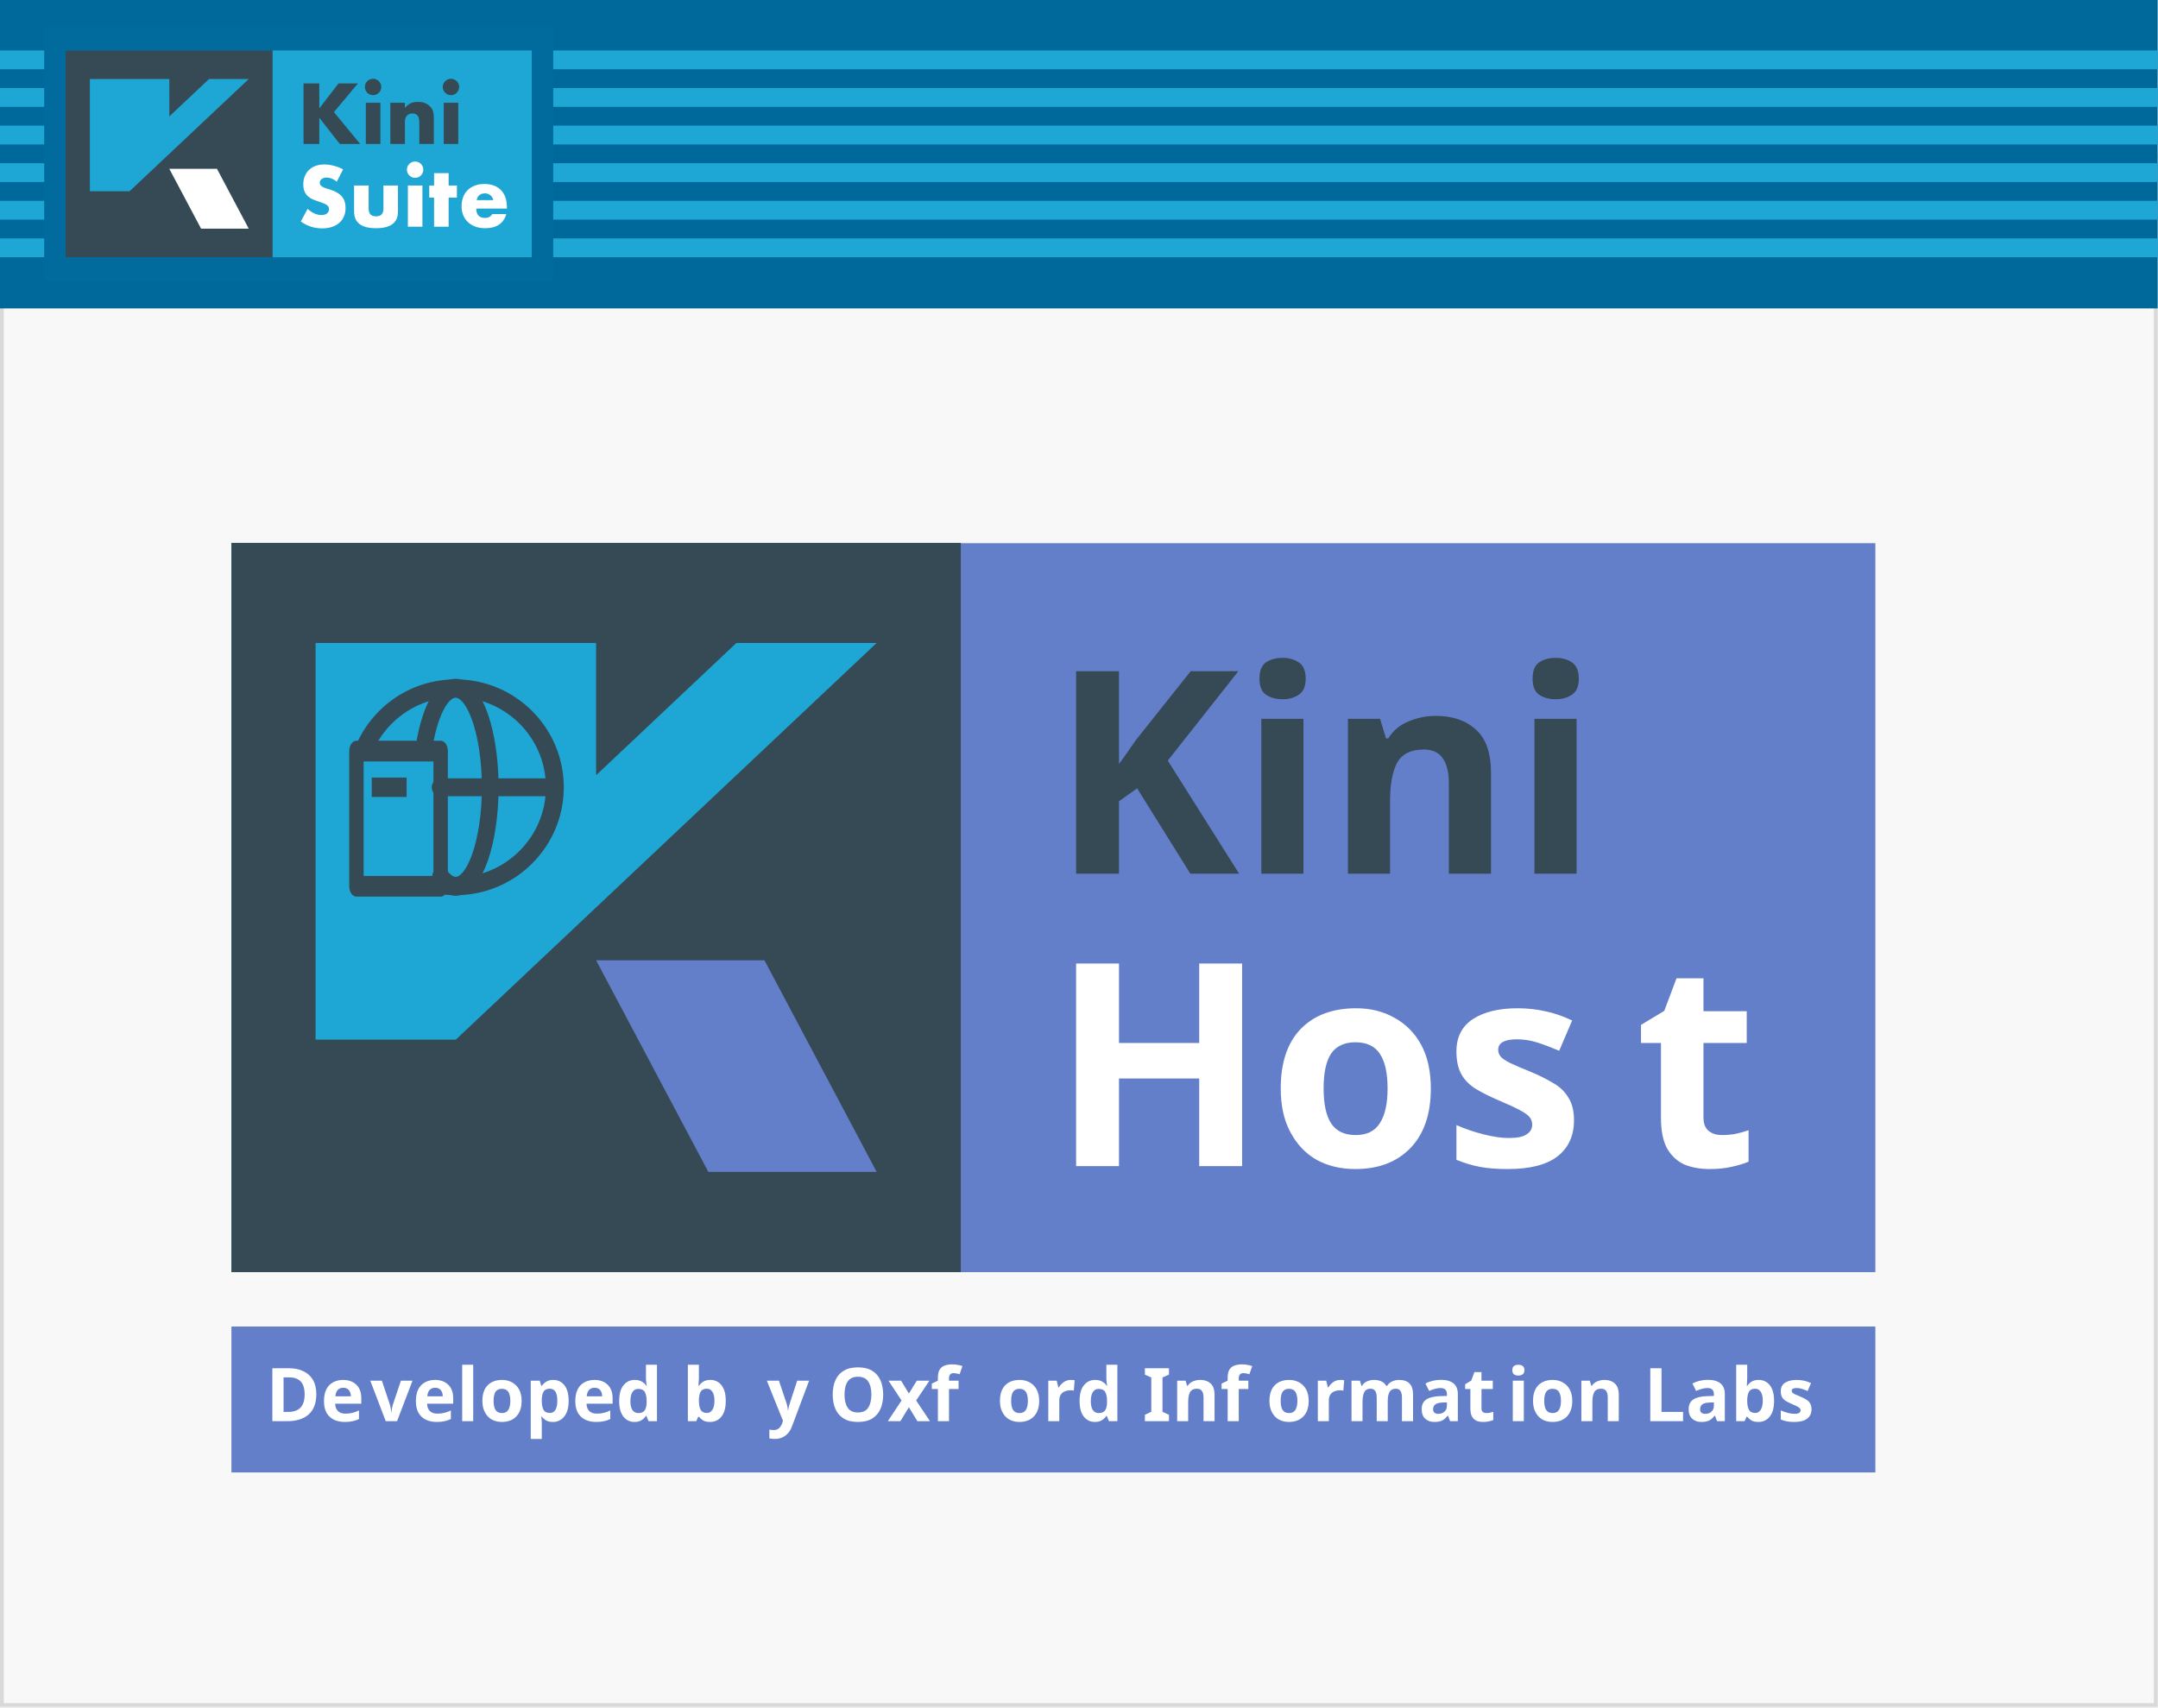
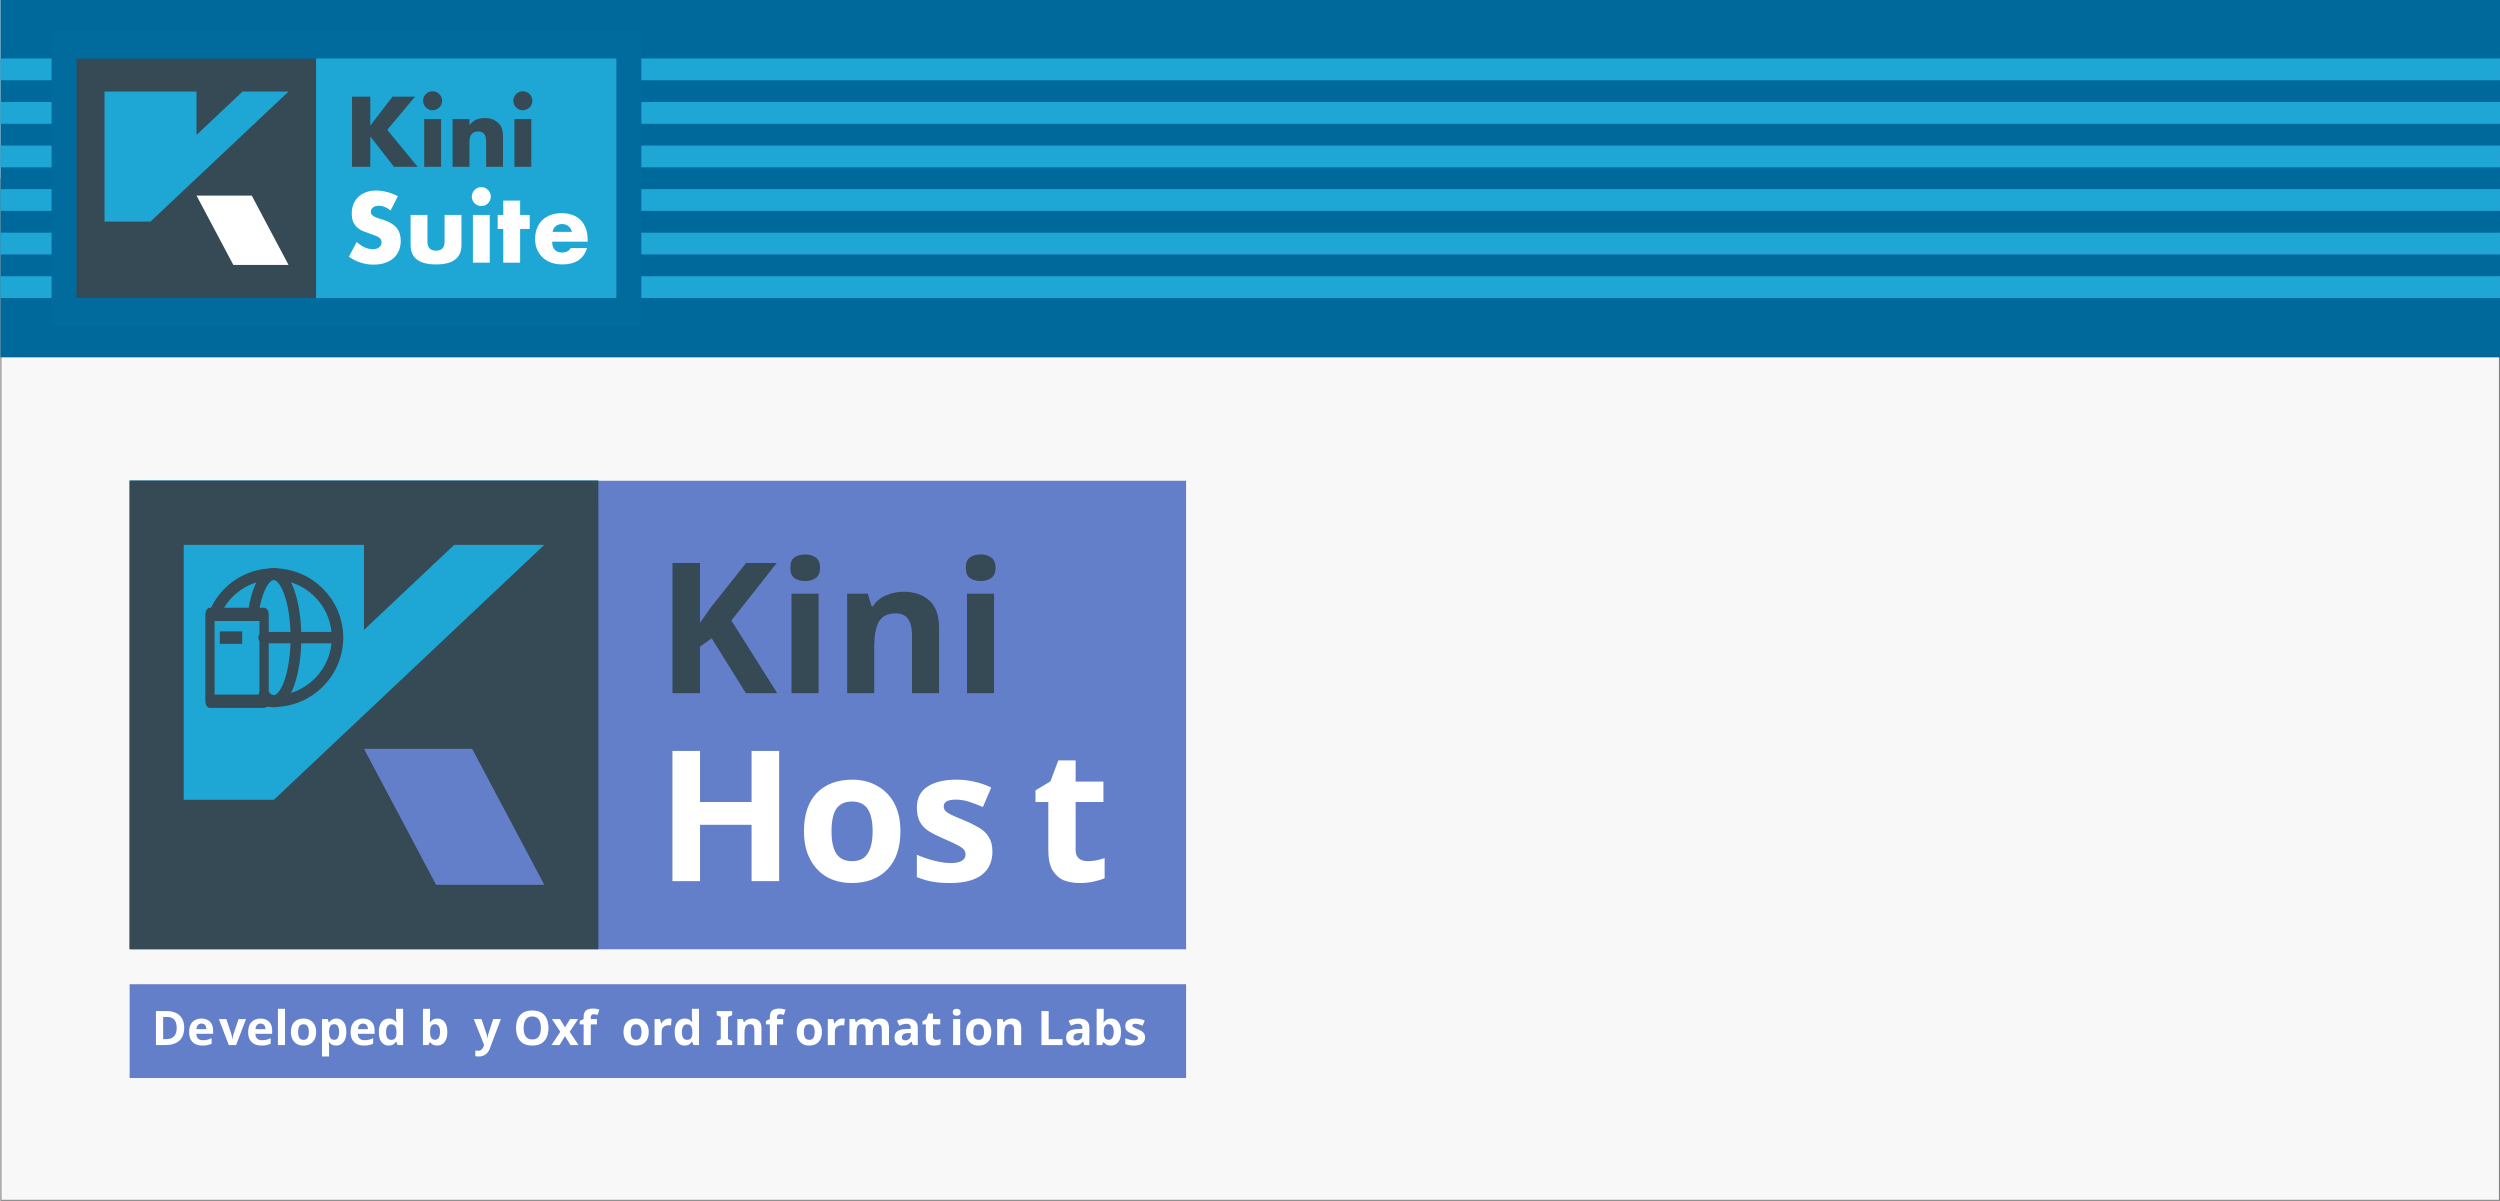
- <svg xmlns="http://www.w3.org/2000/svg" width="100%" height="100%" viewBox="0 0 2367 1873" version="1.1" xml:space="preserve" style="fill-rule:evenodd;clip-rule:evenodd;stroke-linecap:round;stroke-linejoin:round;stroke-miterlimit:1.5;">
-   <g transform="matrix(1,0,0,1,-560.545,-764.865)">
-     <g transform="matrix(1,0,0,0.719734,-4.99179,-1649.42)">
+ <svg xmlns="http://www.w3.org/2000/svg" width="100%" height="100%" viewBox="0 0 2367 1137" version="1.1" xml:space="preserve" style="fill-rule:evenodd;clip-rule:evenodd;stroke-linecap:round;stroke-linejoin:round;stroke-miterlimit:1.5;">
+   <g transform="matrix(1,0,0,1,-560.545,-1133.91)">
+     <g transform="matrix(1.00001,0,0,0.408952,-4.6412,-164.842)">
      <rect x="565.536" y="3589.45" width="2366.62" height="2366.62" style="fill:rgb(248,248,248);" />
-       <path d="M2932.16,3589.45L2932.16,5956.08L565.536,5956.08L565.536,3589.45L2932.16,3589.45ZM2927.99,3595.24L569.703,3595.24L569.703,5950.29L2927.99,5950.29L2927.99,3595.24Z" style="fill:rgb(217,217,217);" />
+       <path d="M2932.16,3589.45L2932.16,5956.07L565.536,5956.07L565.536,3589.45L2932.16,3589.45ZM2931.16,3591.89C2931.16,3591.89 566.536,3591.89 566.536,3591.89L566.536,5953.62L2931.16,5953.62L2931.16,3591.89Z" style="fill:rgb(128,128,128);" />
    </g>
-     <g transform="matrix(12.2273,0,0,12.2273,5015.32,-4267.81)">
+     <g transform="matrix(6.78275,0,0,6.78275,3013.64,-1533.2)">
      <g transform="matrix(0.255576,0,0,0.255576,-368.451,435.422)">
        <path d="M674.353,372.434L97.353,372.434L97.353,423.659L674.353,423.659L674.353,372.434ZM674.353,97.446L97.353,97.446L97.353,353.35L674.353,353.35L674.353,97.446Z" style="fill:rgb(100,127,202);" />
      </g>
      <g transform="matrix(0.554844,0,0,0.554844,-372.342,366.899)">
        <g transform="matrix(12,0,0,12,311.508,310.36)">
                </g>
        <text x="57.396px" y="310.36px" style="font-family:'Futura-Bold', 'Futura', sans-serif;font-weight:700;font-size:12px;fill:white;">De<tspan x="74.304px 81.84px 89.604px " y="310.36px 310.36px 310.36px ">vel</tspan>oped b<tspan x="138.42px 146.676px " y="310.36px 310.36px ">y </tspan>Oxf<tspan x="175.56px 183.96px " y="310.36px 310.36px ">or</tspan>d Inf<tspan x="219.132px 227.532px " y="310.36px 310.36px ">or</tspan>mat<tspan x="258.084px 261.744px " y="310.36px 310.36px ">io</tspan>n Labs</text>
      </g>
      <g transform="matrix(2.12246,0,0,2.12246,-861.034,428.406)">
        <text x="278.426px" y="29.013px" style="font-family:'Futura-Bold', 'Futura', sans-serif;font-weight:700;font-size:12px;fill:rgb(53,74,84);">Kini</text>
        <text x="278.426px" y="41.373px" style="font-family:'Futura-Bold', 'Futura', sans-serif;font-weight:700;font-size:12px;fill:white;">Hos<tspan x="303.098px " y="41.373px ">t</tspan>
        </text>
      </g>
      <g transform="matrix(-0.141932,-1.73817e-17,1.73817e-17,-0.141932,-255.438,545.365)">
        <path d="M620.943,138.506L593.107,166.342L160.138,577.612L160.138,599.311L620.943,599.311L620.943,138.506Z" style="fill:rgb(30,166,212);" />
      </g>
      <g transform="matrix(0.255576,0,0,0.255576,-343.57,460.351)">
        <path d="M255.997,-0.186L-0,-0.186L-0,255.811L255.997,255.811L255.997,-0.186ZM127.999,146.332L187.078,146.332L226.464,220.595L167.385,220.595L127.999,146.332ZM127.999,81.352L127.999,34.938L29.533,34.938L29.533,174.18C29.533,174.18 78.766,174.18 78.766,174.18L226.464,34.938L177.232,34.938L127.999,81.352Z" style="fill:rgb(53,74,84);" />
      </g>
      <g>
        <g transform="matrix(0.884833,0,0,0.883135,-500.536,24.6207)">
          <path d="M190.764,514.484C192.233,510.749 195.874,508.103 200.127,508.103C205.678,508.103 210.185,512.61 210.185,518.161C210.185,523.712 205.678,528.219 200.127,528.219C199.611,528.219 199.103,528.18 198.608,528.104" style="fill:none;stroke:rgb(53,74,84);stroke-width:1.81px;" />
        </g>
        <g transform="matrix(0.779587,0,0,0.883135,-479.474,24.6207)">
          <path d="M196.424,514.484C197.005,510.749 198.445,508.103 200.127,508.103C202.323,508.103 204.105,512.61 204.105,518.161C204.105,523.712 202.323,528.219 200.127,528.219C199.509,528.219 198.924,527.862 198.402,527.225" style="fill:none;stroke:rgb(53,74,84);stroke-width:1.92px;" />
        </g>
        <g transform="matrix(0.884833,0,0,0.883135,-500.536,24.6207)">
          <path d="M198.608,518.161L210.185,518.161" style="fill:none;stroke:rgb(53,74,84);stroke-width:1.81px;" />
        </g>
        <g transform="matrix(0.751141,0,0,1.07841,-482.68,-79.8094)">
          <rect x="200.127" y="518.161" width="10.058" height="11.248" style="fill:none;stroke:rgb(53,74,84);stroke-width:1.72px;" />
        </g>
        <g transform="matrix(0.830926,0,0,0.997796,-492.293,-33.9786)">
          <path d="M195.004,517.345L197.025,517.345" style="fill:none;stroke:rgb(53,74,84);stroke-width:1.74px;stroke-linecap:square;" />
        </g>
      </g>
    </g>
-     <g transform="matrix(14.3332,0,0,5.1732,-6555.91,273.097)">
+     <g transform="matrix(14.3332,0,0,5.1732,-6555.54,642.137)">
      <rect x="496.502" y="95.061" width="165.115" height="65.403" style="fill:rgb(0,105,155);" />
    </g>
-     <g transform="matrix(2.46021,0,0,4.11637,88.0774,764.452)">
+     <g transform="matrix(2.46021,0,0,4.11637,88.4436,1133.49)">
      <g>
        <g transform="matrix(5.82599,0,0,0.0765841,-2700.57,6.2686)">
          <rect x="496.502" y="95.061" width="165.115" height="65.403" style="fill:rgb(30,166,212);" />
        </g>
        <g transform="matrix(5.82599,0,0,0.0765841,-2700.57,16.2863)">
          <rect x="496.502" y="95.061" width="165.115" height="65.403" style="fill:rgb(30,166,212);" />
        </g>
        <g transform="matrix(5.82599,0,0,0.0765841,-2700.57,26.304)">
          <rect x="496.502" y="95.061" width="165.115" height="65.403" style="fill:rgb(30,166,212);" />
        </g>
        <g transform="matrix(5.82599,0,0,0.0765841,-2700.57,36.3216)">
          <rect x="496.502" y="95.061" width="165.115" height="65.403" style="fill:rgb(30,166,212);" />
        </g>
        <g transform="matrix(5.82599,0,0,0.0765841,-2700.57,46.3393)">
          <rect x="496.502" y="95.061" width="165.115" height="65.403" style="fill:rgb(30,166,212);" />
        </g>
        <g transform="matrix(5.82599,0,0,0.0765841,-2700.57,56.357)">
          <rect x="496.502" y="95.061" width="165.115" height="65.403" style="fill:rgb(30,166,212);" />
        </g>
      </g>
    </g>
-     <g transform="matrix(3.4619,0,0,3.45925,1821.52,1489.62)">
+     <g transform="matrix(3.4619,0,0,3.45925,1821.89,1858.66)">
      <g transform="matrix(1.07522,0,0,1.07605,-1092.59,1185.07)">
        <rect x="690.416" y="-1288.19" width="150" height="75" style="fill:rgb(1,107,157);" />
      </g>
      <g transform="matrix(0.497415,0,0,1.00245,-524.868,-288.803)">
        <rect x="496.502" y="95.061" width="165.115" height="65.403" style="fill:rgb(30,166,212);" />
      </g>
      <g transform="matrix(0.330277,0,0,0.83483,-502.012,-267.467)">
        <rect x="496.502" y="95.061" width="165.115" height="65.403" style="fill:white;" />
      </g>
      <g transform="matrix(-0.118344,-1.4493e-17,1.44806e-17,-0.118243,-264.544,-117.243)">
        <path d="M620.943,138.506L593.107,166.342L160.138,577.612L160.138,599.311L620.943,599.311L620.943,138.506Z" style="fill:rgb(30,166,212);" />
      </g>
      <g transform="matrix(0.902685,0,0,0.903375,-350.239,-201.079)">
        <path d="M80.092,8.468L7.55,8.468L7.55,80.956L80.092,80.956L80.092,8.468ZM43.91,49.92L60.637,49.92L71.788,70.93L55.061,70.93L43.91,49.92ZM43.91,31.537L43.91,18.405L16.031,18.405L16.031,57.799L29.97,57.799L71.788,18.405L57.849,18.405L43.91,31.537Z" style="fill:rgb(53,74,84);" />
      </g>
      <g transform="matrix(2.12246,0,0,2.12246,-861.034,-225.43)">
        <path d="M281.726,23.697L284.594,19.965L287.498,19.965L283.91,24.249L287.834,29.013L284.786,29.013L281.726,25.089L281.726,29.013L279.374,29.013L279.374,19.965L281.726,19.965L281.726,23.697Z" style="fill:rgb(53,74,84);fill-rule:nonzero;" />
        <path d="M290.846,22.857L290.846,29.013L288.674,29.013L288.674,22.857L290.846,22.857ZM288.53,20.493C288.53,20.325 288.562,20.167 288.626,20.019C288.69,19.871 288.778,19.741 288.89,19.629C289.002,19.517 289.132,19.429 289.28,19.365C289.428,19.301 289.586,19.269 289.754,19.269C289.922,19.269 290.08,19.301 290.228,19.365C290.376,19.429 290.506,19.517 290.618,19.629C290.73,19.741 290.818,19.871 290.882,20.019C290.946,20.167 290.978,20.325 290.978,20.493C290.978,20.661 290.946,20.819 290.882,20.967C290.818,21.115 290.73,21.245 290.618,21.357C290.506,21.469 290.376,21.557 290.228,21.621C290.08,21.685 289.922,21.717 289.754,21.717C289.586,21.717 289.428,21.685 289.28,21.621C289.132,21.557 289.002,21.469 288.89,21.357C288.778,21.245 288.69,21.115 288.626,20.967C288.562,20.819 288.53,20.661 288.53,20.493Z" style="fill:rgb(53,74,84);fill-rule:nonzero;" />
        <path d="M292.334,22.857L294.506,22.857L294.506,23.637C294.802,23.277 295.102,23.035 295.406,22.911C295.71,22.787 296.066,22.725 296.474,22.725C296.906,22.725 297.276,22.795 297.584,22.935C297.892,23.075 298.154,23.273 298.37,23.529C298.546,23.737 298.666,23.969 298.73,24.225C298.794,24.481 298.826,24.773 298.826,25.101L298.826,29.013L296.654,29.013L296.654,25.905C296.654,25.601 296.632,25.355 296.588,25.167C296.544,24.979 296.466,24.829 296.354,24.717C296.258,24.621 296.15,24.553 296.03,24.513C295.91,24.473 295.782,24.453 295.646,24.453C295.278,24.453 294.996,24.563 294.8,24.783C294.604,25.003 294.506,25.317 294.506,25.725L294.506,29.013L292.334,29.013L292.334,22.857Z" style="fill:rgb(53,74,84);fill-rule:nonzero;" />
        <path d="M302.474,22.857L302.474,29.013L300.302,29.013L300.302,22.857L302.474,22.857ZM300.158,20.493C300.158,20.325 300.19,20.167 300.254,20.019C300.318,19.871 300.406,19.741 300.518,19.629C300.63,19.517 300.76,19.429 300.908,19.365C301.056,19.301 301.214,19.269 301.382,19.269C301.55,19.269 301.708,19.301 301.856,19.365C302.004,19.429 302.134,19.517 302.246,19.629C302.358,19.741 302.446,19.871 302.51,20.019C302.574,20.167 302.606,20.325 302.606,20.493C302.606,20.661 302.574,20.819 302.51,20.967C302.446,21.115 302.358,21.245 302.246,21.357C302.134,21.469 302.004,21.557 301.856,21.621C301.708,21.685 301.55,21.717 301.382,21.717C301.214,21.717 301.056,21.685 300.908,21.621C300.76,21.557 300.63,21.469 300.518,21.357C300.406,21.245 300.318,21.115 300.254,20.967C300.19,20.819 300.158,20.661 300.158,20.493Z" style="fill:rgb(53,74,84);fill-rule:nonzero;" />
        <path d="M284.342,34.641C284.086,34.433 283.83,34.279 283.574,34.179C283.318,34.079 283.07,34.029 282.83,34.029C282.526,34.029 282.278,34.101 282.086,34.245C281.894,34.389 281.798,34.577 281.798,34.809C281.798,34.969 281.846,35.101 281.942,35.205C282.038,35.309 282.164,35.399 282.32,35.475C282.476,35.551 282.652,35.617 282.848,35.673C283.044,35.729 283.238,35.789 283.43,35.853C284.198,36.109 284.76,36.451 285.116,36.879C285.472,37.307 285.65,37.865 285.65,38.553C285.65,39.017 285.572,39.437 285.416,39.813C285.26,40.189 285.032,40.511 284.732,40.779C284.432,41.047 284.064,41.255 283.628,41.403C283.192,41.551 282.698,41.625 282.146,41.625C281.002,41.625 279.942,41.285 278.966,40.605L279.974,38.709C280.326,39.021 280.674,39.253 281.018,39.405C281.362,39.557 281.702,39.633 282.038,39.633C282.422,39.633 282.708,39.545 282.896,39.369C283.084,39.193 283.178,38.993 283.178,38.769C283.178,38.633 283.154,38.515 283.106,38.415C283.058,38.315 282.978,38.223 282.866,38.139C282.754,38.055 282.608,37.977 282.428,37.905C282.248,37.833 282.03,37.753 281.774,37.665C281.47,37.569 281.172,37.463 280.88,37.347C280.588,37.231 280.328,37.077 280.1,36.885C279.872,36.693 279.688,36.451 279.548,36.159C279.408,35.867 279.338,35.497 279.338,35.049C279.338,34.601 279.412,34.195 279.56,33.831C279.708,33.467 279.916,33.155 280.184,32.895C280.452,32.635 280.78,32.433 281.168,32.289C281.556,32.145 281.99,32.073 282.47,32.073C282.918,32.073 283.386,32.135 283.874,32.259C284.362,32.383 284.83,32.565 285.278,32.805L284.342,34.641Z" style="fill:white;fill-rule:nonzero;" />
        <path d="M289.094,35.217L289.094,38.685C289.094,39.445 289.462,39.825 290.198,39.825C290.934,39.825 291.302,39.445 291.302,38.685L291.302,35.217L293.474,35.217L293.474,39.105C293.474,39.937 293.2,40.561 292.652,40.977C292.104,41.393 291.286,41.601 290.198,41.601C289.11,41.601 288.292,41.393 287.744,40.977C287.196,40.561 286.922,39.937 286.922,39.105L286.922,35.217L289.094,35.217Z" style="fill:white;fill-rule:nonzero;" />
        <path d="M297.122,35.217L297.122,41.373L294.95,41.373L294.95,35.217L297.122,35.217ZM294.806,32.853C294.806,32.685 294.838,32.527 294.902,32.379C294.966,32.231 295.054,32.101 295.166,31.989C295.278,31.877 295.408,31.789 295.556,31.725C295.704,31.661 295.862,31.629 296.03,31.629C296.198,31.629 296.356,31.661 296.504,31.725C296.652,31.789 296.782,31.877 296.894,31.989C297.006,32.101 297.094,32.231 297.158,32.379C297.222,32.527 297.254,32.685 297.254,32.853C297.254,33.021 297.222,33.179 297.158,33.327C297.094,33.475 297.006,33.605 296.894,33.717C296.782,33.829 296.652,33.917 296.504,33.981C296.356,34.045 296.198,34.077 296.03,34.077C295.862,34.077 295.704,34.045 295.556,33.981C295.408,33.917 295.278,33.829 295.166,33.717C295.054,33.605 294.966,33.475 294.902,33.327C294.838,33.179 294.806,33.021 294.806,32.853Z" style="fill:white;fill-rule:nonzero;" />
        <path d="M301.034,37.029L301.034,41.373L298.862,41.373L298.862,37.029L298.142,37.029L298.142,35.217L298.862,35.217L298.862,33.369L301.034,33.369L301.034,35.217L302.27,35.217L302.27,37.029L301.034,37.029Z" style="fill:white;fill-rule:nonzero;" />
        <path d="M307.706,37.401C307.634,37.097 307.486,36.853 307.262,36.669C307.038,36.485 306.766,36.393 306.446,36.393C306.11,36.393 305.836,36.481 305.624,36.657C305.412,36.833 305.278,37.081 305.222,37.401L307.706,37.401ZM305.162,38.661C305.162,39.597 305.602,40.065 306.482,40.065C306.954,40.065 307.31,39.873 307.55,39.489L309.65,39.489C309.226,40.897 308.166,41.601 306.47,41.601C305.95,41.601 305.474,41.523 305.042,41.367C304.61,41.211 304.24,40.989 303.932,40.701C303.624,40.413 303.386,40.069 303.218,39.669C303.05,39.269 302.966,38.821 302.966,38.325C302.966,37.813 303.046,37.351 303.206,36.939C303.366,36.527 303.594,36.177 303.89,35.889C304.186,35.601 304.544,35.379 304.964,35.223C305.384,35.067 305.858,34.989 306.386,34.989C306.906,34.989 307.374,35.067 307.79,35.223C308.206,35.379 308.558,35.605 308.846,35.901C309.134,36.197 309.354,36.559 309.506,36.987C309.658,37.415 309.734,37.897 309.734,38.433L309.734,38.661L305.162,38.661Z" style="fill:white;fill-rule:nonzero;" />
      </g>
    </g>
  </g>
</svg>
